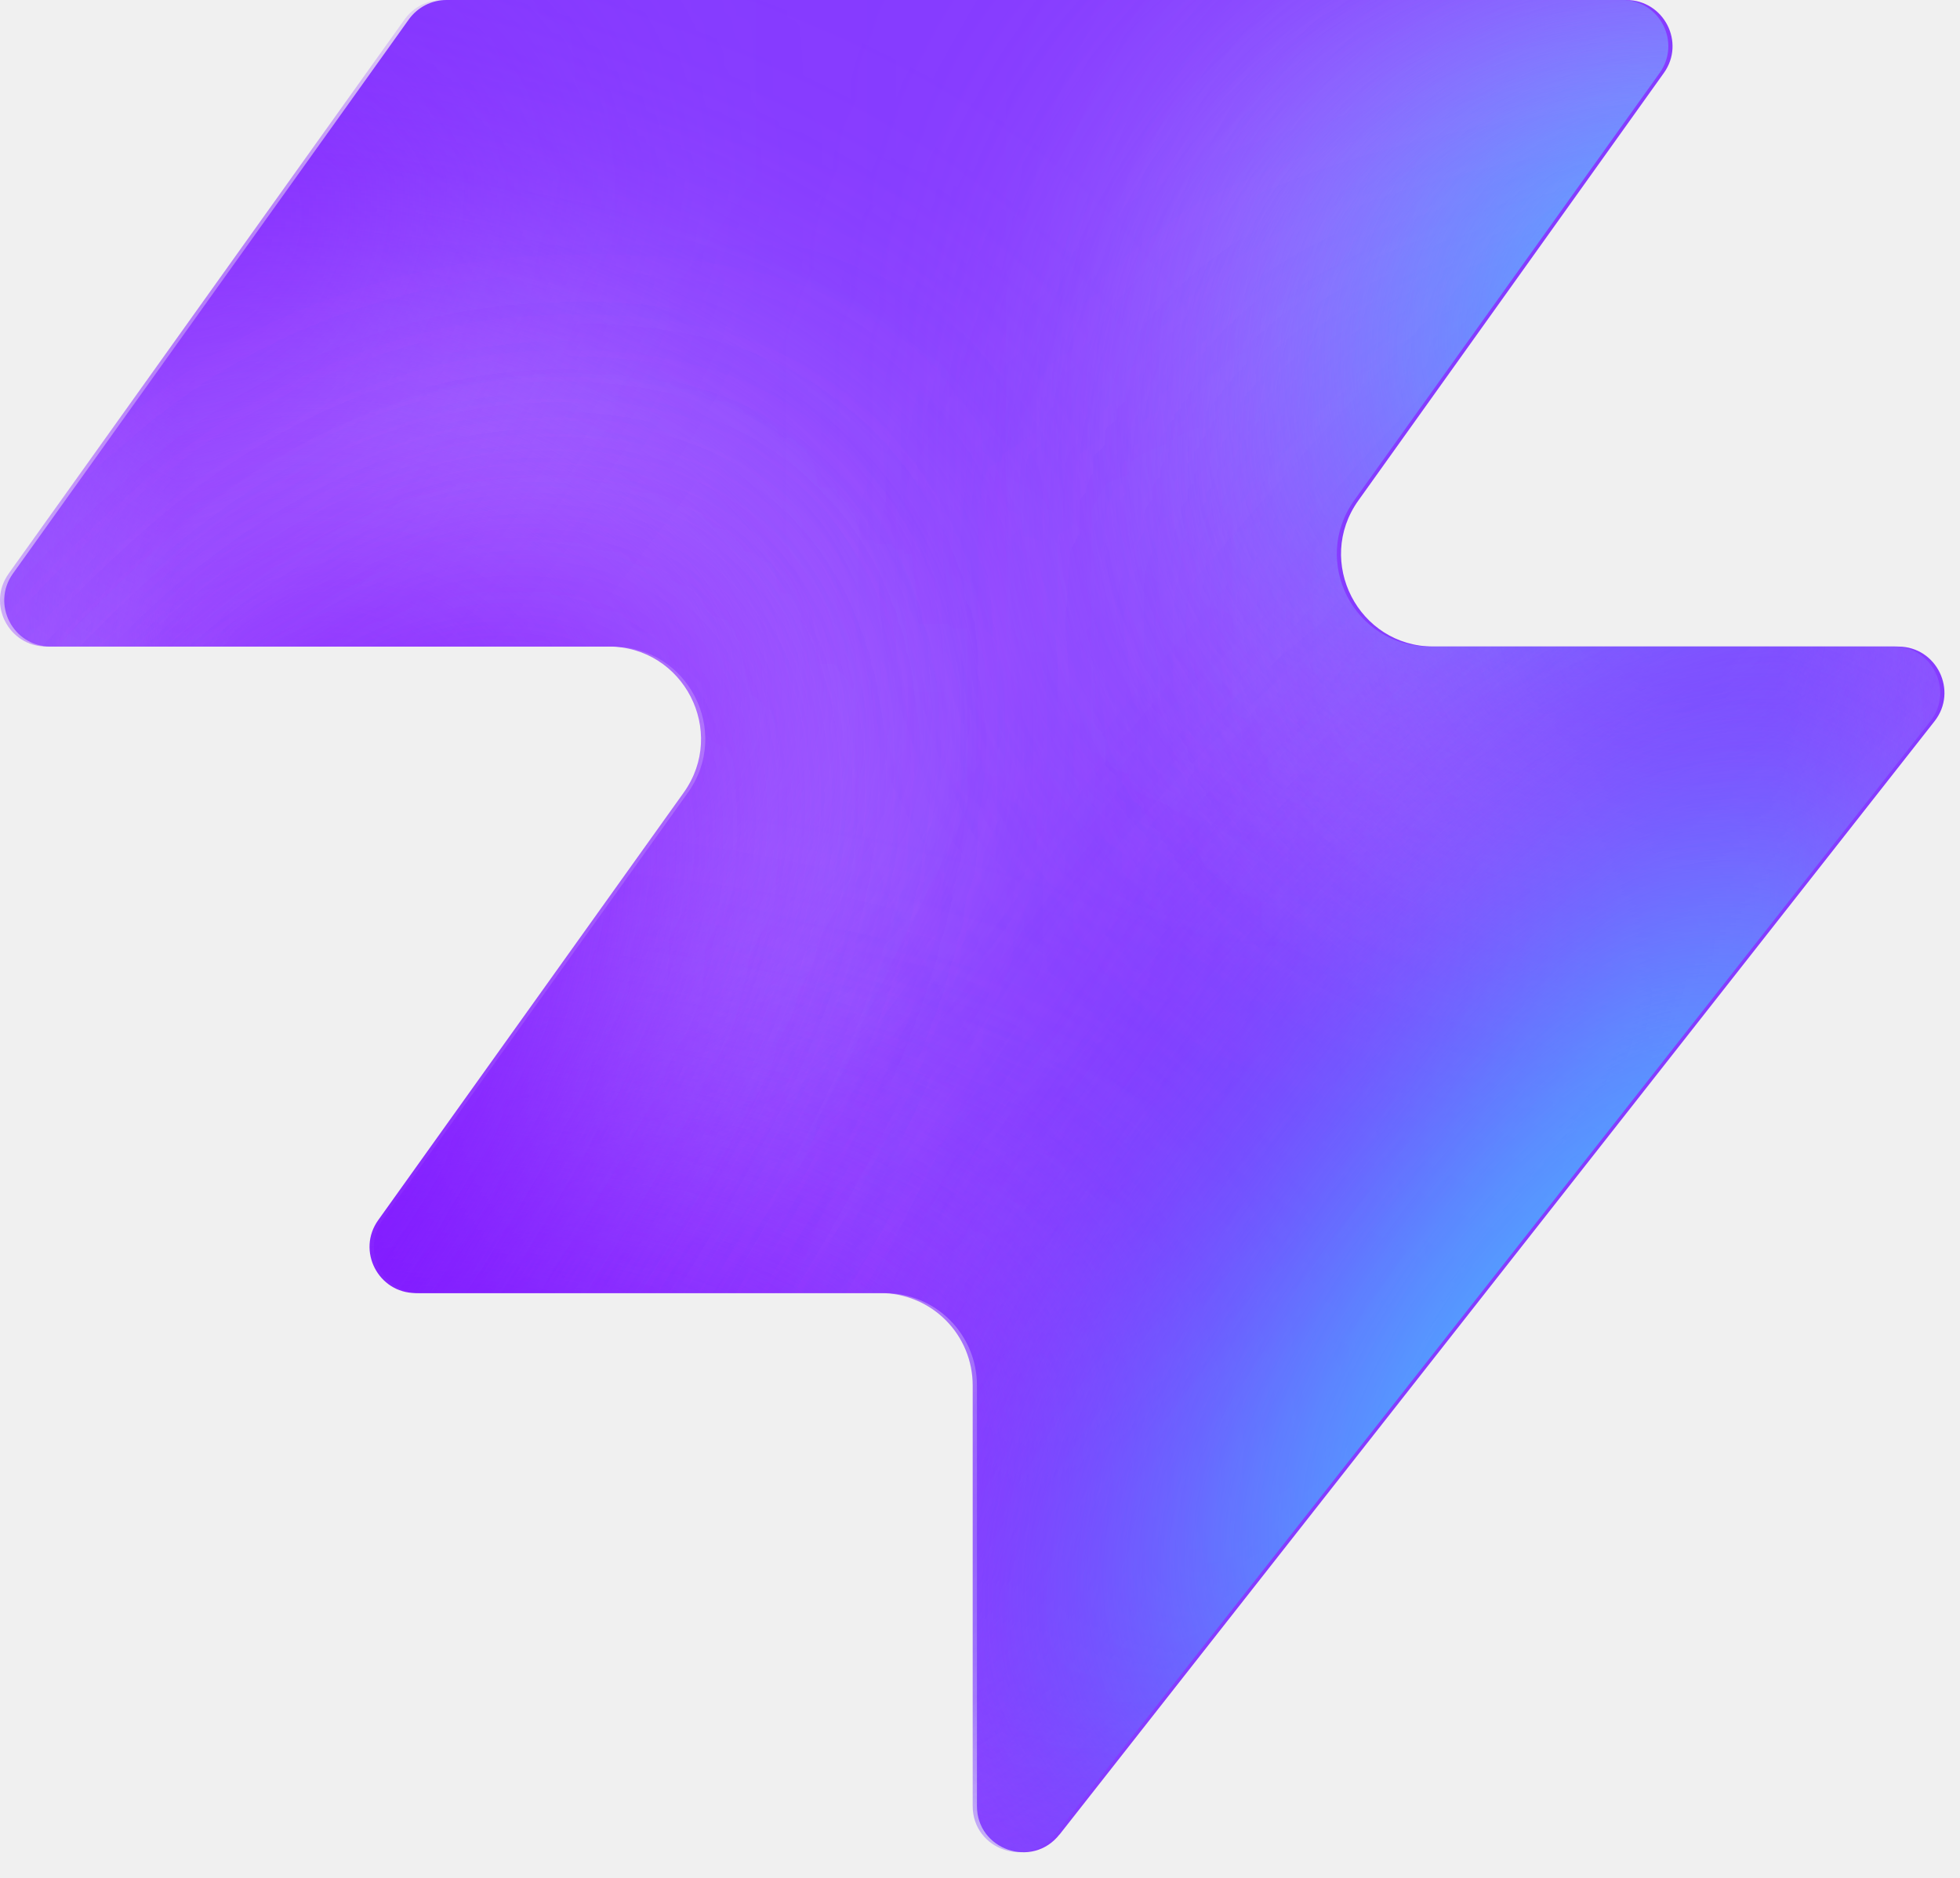
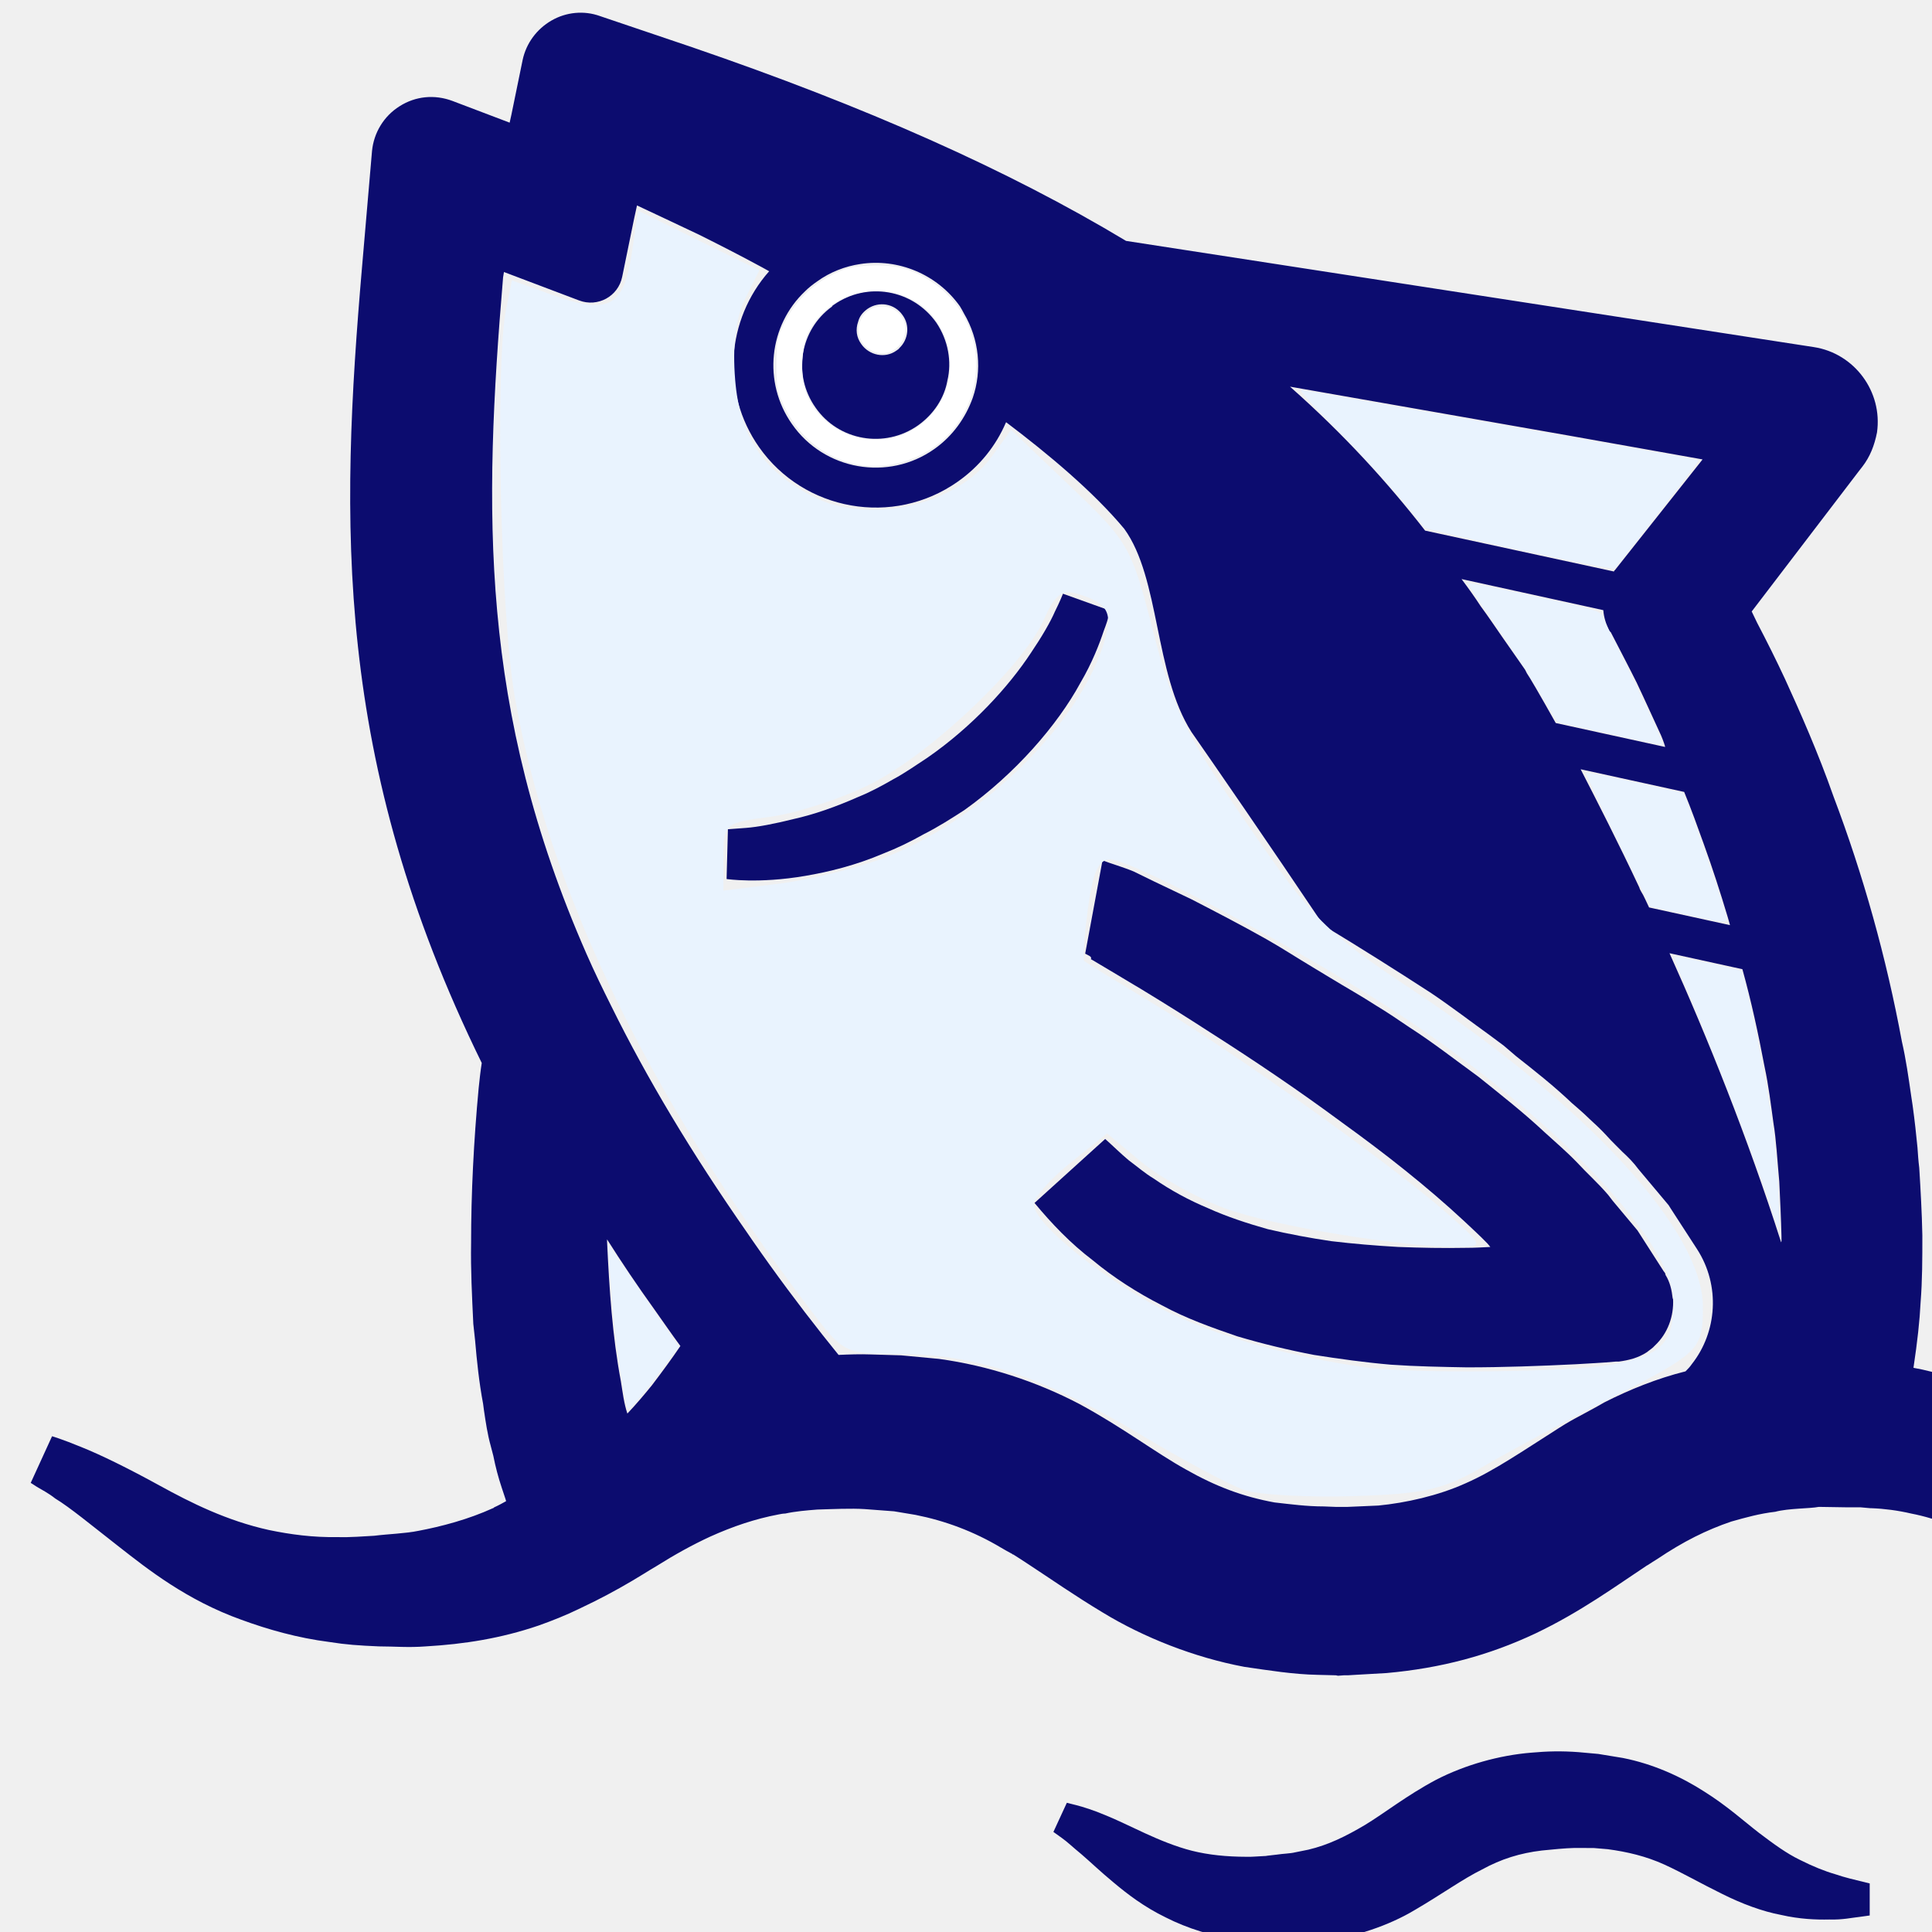
- <svg xmlns="http://www.w3.org/2000/svg" width="48" height="46" fill="none" viewBox="0 0 48 46">
-   <path fill="#863bff" d="M25.946 44.938c-.664.845-2.021.375-2.021-.698V33.937a2.26 2.26 0 0 0-2.262-2.262H10.287c-.92 0-1.456-1.04-.92-1.788l7.48-10.471c1.07-1.497 0-3.578-1.842-3.578H1.237c-.92 0-1.456-1.04-.92-1.788L10.013.474c.214-.297.556-.474.92-.474h28.894c.92 0 1.456 1.04.92 1.788l-7.48 10.471c-1.07 1.498 0 3.579 1.842 3.579h11.377c.943 0 1.473 1.088.89 1.83L25.947 44.94z" style="fill:#863bff;fill:color(display-p3 .525 .23 1);fill-opacity:1" />
-   <mask id="a" width="48" height="46" x="0" y="0" maskUnits="userSpaceOnUse" style="mask-type:alpha">
-     <path fill="#000" d="M25.842 44.938c-.664.844-2.021.375-2.021-.698V33.937a2.26 2.26 0 0 0-2.262-2.262H10.183c-.92 0-1.456-1.04-.92-1.788l7.48-10.471c1.07-1.498 0-3.579-1.842-3.579H1.133c-.92 0-1.456-1.04-.92-1.787L9.91.473c.214-.297.556-.474.92-.474h28.894c.92 0 1.456 1.04.92 1.788l-7.48 10.471c-1.07 1.498 0 3.578 1.842 3.578h11.377c.943 0 1.473 1.088.89 1.832L25.843 44.94z" style="fill:#000;fill-opacity:1" />
-   </mask>
-   <g mask="url(#a)">
-     <g filter="url(#b)">
-       <ellipse cx="5.508" cy="14.704" fill="#ede6ff" rx="5.508" ry="14.704" style="fill:#ede6ff;fill:color(display-p3 .927 .903 1);fill-opacity:1" transform="matrix(.00324 1 1 -.00324 -4.47 31.516)" />
+ <svg xmlns="http://www.w3.org/2000/svg" xmlns:xlink="http://www.w3.org/1999/xlink" width="100mm" height="100mm" viewBox="0 0 100 100" version="1.1" id="svg8">
+   <defs id="defs2">
+     <linearGradient id="linearGradient974">
+       <stop style="stop-color:#4b4b4b;stop-opacity:1;" offset="0" id="stop970" />
+       <stop style="stop-color:#4b4b4b;stop-opacity:0;" offset="1" id="stop972" />
+     </linearGradient>
+     <rect x="23.624" y="86.179" width="23.035" height="17.804" id="rect904" />
+     <rect x="23.624" y="86.179" width="15.686" height="13.229" id="rect904-4" />
+     <rect x="23.624" y="86.179" width="15.686" height="13.229" id="rect917" />
+     <rect x="23.624" y="86.179" width="15.686" height="13.229" id="rect904-4-7" />
+     <rect x="23.624" y="86.179" width="15.686" height="13.229" id="rect946" />
+     <rect x="23.624" y="86.179" width="15.686" height="13.229" id="rect904-8" />
+     <rect x="23.624" y="86.179" width="15.686" height="13.229" id="rect976" />
+     <rect x="23.624" y="86.179" width="24.207" height="17.042" id="rect904-9" />
+     <rect x="23.624" y="86.179" width="15.686" height="13.229" id="rect1005" />
+     <rect x="23.624" y="86.179" width="15.686" height="13.229" id="rect904-9-7" />
+     <rect x="23.624" y="86.179" width="15.686" height="13.229" id="rect1034" />
+     <rect x="23.624" y="86.179" width="17.497" height="14.21" id="rect904-94" />
+     <rect x="23.624" y="86.179" width="15.686" height="13.229" id="rect1064" />
+     <rect x="23.624" y="86.179" width="15.686" height="13.229" id="rect904-94-2" />
+     <rect x="23.624" y="86.179" width="15.686" height="13.229" id="rect1093" />
+     <rect x="23.624" y="86.179" width="15.686" height="13.229" id="rect904-94-2-3" />
+     <rect x="23.624" y="86.179" width="15.686" height="13.229" id="rect1122" />
+     <rect x="23.624" y="86.179" width="15.686" height="13.229" id="rect904-94-2-6" />
+     <rect x="23.624" y="86.179" width="15.686" height="13.229" id="rect1102" />
+     <radialGradient xlink:href="#linearGradient974" id="radialGradient978" cx="256" cy="256.001" fx="256" fy="256.001" r="256" gradientTransform="matrix(1,0,0,0.8194011,0,46.23348)" gradientUnits="userSpaceOnUse" />
+   </defs>
+   <g id="layer1" style="display:inline">
+     <text xml:space="preserve" id="text902-5" style="font-style:normal;font-variant:normal;font-weight:normal;font-stretch:normal;font-size:12.869px;line-height:1.25;font-family:sans-serif;-inkscape-font-specification:'sans-serif, Normal';font-variant-ligatures:normal;font-variant-caps:normal;font-variant-numeric:normal;font-variant-east-asian:normal;white-space:pre;shape-inside:url(#rect904-9);fill:#000000;fill-opacity:1;stroke:none;" transform="matrix(1.774316,0,0,1.73486,-42.57274,-91.77888)" />
+     <g style="opacity:1;fill:#0c0c6f;fill-opacity:1" id="g899" transform="matrix(0.2508419,0,0,0.2508419,1.590134,-10.94034)">
+       <g id="g883" style="fill:#0c0c6f;fill-opacity:1">
+         <path class="st0" d="m 165.683,106.525 c -0.183,0.094 -0.273,0.184 -0.363,0.367 -6.602,4.77 -8.16,14.031 -3.39,20.813 4.766,6.878 14.301,8.531 21.18,3.672 3.203,-2.29 5.406,-5.594 6.046,-9.262 0.918,-3.851 0.184,-8.25 -2.289,-11.922 -4.859,-6.879 -14.305,-8.523 -21.184,-3.668 z m 13.571,8.899 c -0.09,0.18 -0.367,0.367 -0.64,0.547 -2.294,1.652 -5.59,1.008 -7.242,-1.371 -1.008,-1.379 -1.191,-3.027 -0.641,-4.586 0.274,-1.101 0.918,-1.926 1.926,-2.66 2.379,-1.652 5.59,-1.102 7.242,1.282 1.558,2.112 1.191,5.045 -0.645,6.788 z" style="fill:#0c0c6f;fill-opacity:1" id="path873" />
+         <path class="st0" d="m 221.434,173.737 c 1.102,-2.844 1.195,-4.035 1.285,-4.125 L 213,166.127 c 0,0 -0.641,1.649 -1.656,3.664 -0.91,2.114 -2.657,5.141 -4.95,8.531 -4.586,6.969 -12.102,15.219 -21.359,21.637 -2.386,1.562 -4.586,3.121 -6.973,4.406 -2.382,1.371 -4.766,2.66 -7.242,3.664 -4.77,2.11 -9.258,3.668 -13.386,4.586 -4.035,1.008 -7.43,1.649 -9.809,1.832 -2.386,0.184 -3.762,0.278 -3.762,0.278 l -0.274,10.27 c 0,0 6.598,1.008 16.23,-0.645 4.856,-0.824 10.45,-2.199 16.047,-4.586 2.84,-1.102 5.68,-2.473 8.434,-4.031 2.934,-1.469 5.774,-3.301 8.34,-4.953 10.546,-7.516 19.258,-17.606 23.934,-26.223 2.476,-4.219 3.942,-8.067 4.86,-10.82 z" style="fill:#0c0c6f;fill-opacity:1" id="path875" />
+         <path class="st0" d="m 337.332,306.689 c 0,-0.274 -0.183,-0.55 -0.367,-0.734 l -5.41,-8.438 -5.133,-6.14 -0.918,-1.192 c -2.11,-2.476 -4.309,-4.402 -6.422,-6.695 -2.11,-2.199 -4.489,-4.214 -6.692,-6.234 -4.402,-4.125 -8.988,-7.699 -13.66,-11.461 -4.68,-3.394 -9.355,-7.062 -14.211,-10.176 -2.293,-1.558 -4.586,-3.117 -6.878,-4.496 -3.102,-2.008 -6.258,-3.766 -9.39,-5.679 -1.254,-0.766 -2.508,-1.528 -3.782,-2.286 -3.195,-1.914 -6.367,-3.977 -9.57,-5.789 -5.039,-2.84 -10.176,-5.5 -15.313,-8.156 l -7.882,-3.762 -4.129,-2.019 c -2.051,-0.855 -5.129,-1.77 -6.145,-2.187 -0.019,-0.024 -0.106,-0.051 -0.113,-0.074 l -0.004,0.027 c -0.035,-0.016 -0.126,-0.043 -0.153,-0.058 l -3.578,19.258 c 0.706,0.351 1.058,0.535 1.164,0.711 0.007,0.015 0.019,0.027 0.027,0.042 0.07,0.176 0,0.352 0,0.438 h 0.094 l 3.394,2.016 7.055,4.218 c 4.679,2.844 9.359,5.778 14.031,8.805 9.351,5.957 18.43,12.102 27.23,18.61 8.894,6.422 17.426,13.113 25.214,20.355 1.59,1.508 3.278,3.027 4.782,4.598 0.199,0.242 0.418,0.465 0.602,0.726 -1.614,0.09 -3.309,0.18 -4.922,0.18 -4.77,0.09 -9.441,0 -14.121,-0.183 -4.68,-0.274 -9.168,-0.641 -13.754,-1.192 -4.402,-0.644 -8.801,-1.469 -13.114,-2.476 -4.218,-1.188 -8.434,-2.57 -12.285,-4.309 -3.946,-1.653 -7.699,-3.668 -11.278,-6.145 -1.836,-1.102 -3.394,-2.477 -5.137,-3.762 -1.645,-1.371 -3.207,-2.93 -4.855,-4.398 l -14.582,13.207 c 3.578,4.305 7.426,8.34 12.012,11.824 4.312,3.574 9.168,6.691 14.214,9.262 5.043,2.75 10.266,4.586 15.586,6.422 5.226,1.554 10.542,2.835 15.859,3.847 5.23,0.824 10.55,1.558 15.863,2.016 5.23,0.367 10.453,0.457 15.68,0.55 7.523,0 15.039,-0.274 22.465,-0.641 2.75,-0.183 5.504,-0.277 8.254,-0.55 h 0.645 c 2.011,-0.278 3.938,-0.734 5.774,-1.926 0.55,-0.462 1.191,-0.829 1.648,-1.375 2.66,-2.477 3.946,-6.051 3.762,-9.629 -0.09,0 -0.09,-0.184 -0.09,-0.184 -0.182,-1.648 -0.549,-3.297 -1.467,-4.766 z" style="fill:#0c0c6f;fill-opacity:1" id="path877" />
+         <path class="st0" d="m 379.875,354.826 c 2.566,0.094 5.41,0.461 8.16,1.102 11.278,2.199 20.906,8.985 33.742,15.863 12.652,6.875 26.957,10.086 38.328,9.992 11.461,0.094 21.183,-1.465 29.156,-3.941 7.977,-2.294 13.664,-5.598 17.332,-7.887 3.664,-2.293 5.406,-3.668 5.406,-3.668 l -5.32,-9.168 c 0,0 -1.829,0.828 -5.313,2.11 -3.578,1.187 -8.711,2.566 -15.317,3.301 -6.598,0.73 -15.034,0.367 -24.202,-1.012 -9.352,-1.558 -18.066,-4.949 -27.325,-11.277 -4.679,-3.114 -9.718,-7.426 -16.14,-11.645 -6.325,-4.218 -14.118,-8.344 -22.645,-10.91 -2.293,-0.734 -4.676,-1.374 -7.242,-1.832 0.824,-5.5 1.282,-9.718 1.469,-13.48 0.363,-4.582 0.363,-9.074 0.363,-13.848 -0.09,-4.586 -0.363,-9.442 -0.641,-13.934 -0.183,-1.465 -0.273,-2.84 -0.367,-4.214 -0.273,-2.754 -0.55,-5.414 -1.007,-8.715 l -0.278,-1.836 c -0.551,-3.847 -1.098,-7.699 -1.926,-11.278 -3.211,-17.328 -7.973,-34.382 -14.122,-50.613 -3.117,-8.89 -6.965,-17.602 -9.992,-24.203 -1.832,-3.942 -3.762,-7.793 -5.778,-11.649 l -1.102,-2.293 22.192,-29.062 0.644,-0.824 c 1.555,-2.016 2.477,-4.309 3.02,-7.062 1.195,-8.434 -4.672,-16.317 -13.02,-17.606 L 226.016,93.322 C 201.633,78.658 172.289,65.631 136.434,53.346 l -18.977,-6.418 c -3.301,-1.191 -6.973,-0.824 -9.992,0.918 -3.027,1.742 -5.23,4.679 -5.965,8.16 L 99.183,67.295 98.824,68.924 87.016,64.44 c -3.672,-1.371 -7.61,-1.004 -10.914,1.102 -3.203,2.015 -5.313,5.41 -5.68,9.262 l -2.019,23.473 c -4.586,53.09 -5.961,102.234 24.664,164.675 -0.274,1.742 -0.457,3.485 -0.641,5.23 -1.008,10.817 -1.558,21.543 -1.558,31.997 -0.094,5.414 0.183,10.82 0.457,16.598 l 0.367,3.39 c 0.367,4.309 0.825,8.711 1.653,13.11 l 0.183,1.382 c 0.367,2.469 0.734,4.95 1.375,7.242 l 0.55,2.106 c 0.458,2.289 1.008,4.402 1.742,6.602 l 0.793,2.386 0.102,0.379 c -0.82,0.453 -1.637,0.906 -2.453,1.27 -0.094,0.094 -0.184,0.183 -0.278,0.183 -5.042,2.293 -10.546,3.762 -15.402,4.676 -2.66,0.546 -6.148,0.641 -9.078,1.008 -1.832,0.094 -5.137,0.367 -7.52,0.273 -5.133,0.094 -9.812,-0.546 -14.214,-1.461 -8.707,-1.926 -16.043,-5.594 -22.555,-9.172 -6.511,-3.578 -12.102,-6.324 -16.23,-7.976 -4.031,-1.653 -5.957,-2.199 -5.957,-2.199 L 0,349.6 c 0,0 0.457,0.274 1.285,0.824 0.918,0.551 2.383,1.286 3.758,2.387 3.027,1.832 7.336,5.41 13.207,9.992 5.863,4.586 13.93,11 25.214,15.039 5.496,2.015 11.641,3.758 18.152,4.586 3.391,0.543 6.051,0.734 10.266,0.91 3.21,0 5.965,0.281 9.633,0 7.882,-0.454 15.496,-1.645 23.289,-4.305 2.844,-1.008 5.594,-2.11 8.25,-3.394 1.102,-0.551 2.294,-1.102 3.395,-1.649 3.484,-1.746 6.878,-3.668 9.992,-5.594 0.918,-0.55 1.742,-1.102 2.566,-1.558 3.945,-2.477 7.609,-4.496 11.187,-6.145 4.676,-2.106 9.258,-3.664 14.122,-4.582 0.457,-0.09 0.918,-0.184 1.374,-0.184 2.11,-0.461 4.313,-0.641 6.606,-0.824 3.114,-0.094 7.058,-0.278 9.809,-0.094 l 6.05,0.457 4.402,0.734 c 6.047,1.195 12.012,3.39 17.692,6.785 0.734,0.458 1.468,0.825 2.293,1.286 0,0.09 0.094,0.09 0.183,0.09 1.012,0.641 2.02,1.286 3.122,2.019 4.492,2.934 9.441,6.414 15.402,9.993 8.433,5.137 18.886,9.258 29.16,11.183 5.039,0.734 10.175,1.562 15.125,1.653 l 3.762,0.094 0.457,0.09 1.192,-0.09 h 0.828 l 1.558,-0.094 6.414,-0.367 c 11.285,-1.008 21.183,-3.668 30.718,-8.161 9.262,-4.398 16.778,-9.898 23.016,-14.027 0.09,0 0.09,-0.09 0.183,-0.09 0.734,-0.461 1.375,-0.918 2.016,-1.285 5.32,-3.578 10.086,-5.958 15.222,-7.7 2.934,-0.828 5.867,-1.652 9.074,-2.019 2.754,-0.734 7.156,-0.641 8.988,-1.008 l 5.778,0.09 h 2.843 l 2.016,0.183 h 0.276 z m -18.688,-54.863 c -6.949,-21.742 -15.171,-42.203 -23.031,-59.656 l 15.039,3.297 c 1.836,6.606 3.297,13.39 4.582,20.172 0.824,3.855 1.285,7.703 1.836,11.648 0.55,3.207 0.824,8.066 1.191,12.008 0.183,3.946 0.367,7.523 0.457,11.371 0,0.309 0,0.617 0,0.926 -0.019,0.078 -0.039,0.156 -0.074,0.234 z m -18.449,25.156 c -0.367,0.547 -0.824,1.008 -1.278,1.465 -5.871,1.469 -11.558,3.762 -16.781,6.418 -0.734,0.457 -1.469,0.824 -2.11,1.191 -0.734,0.367 -1.469,0.832 -2.203,1.195 -1.742,0.914 -3.394,1.832 -4.953,2.84 -7.516,4.77 -13.473,8.898 -19.344,11.461 -5.687,2.57 -12.379,4.039 -17.973,4.586 l -6.324,0.277 h -2.57 l -2.383,-0.094 c -3.578,0 -6.874,-0.457 -10.175,-0.824 -6.508,-1.191 -12.106,-3.301 -18.246,-6.782 -6.145,-3.394 -13.117,-8.714 -21.918,-13.484 -8.891,-4.676 -18.977,-7.977 -29.066,-9.352 l -7.794,-0.734 -6.144,-0.183 c -2.379,-0.09 -4.672,0 -6.782,0.094 l -3.305,-4.125 c -4.855,-6.145 -9.718,-12.653 -14.484,-19.531 l -1.008,-1.469 c -11.648,-16.684 -20.816,-32.09 -28.058,-46.762 -1.832,-3.668 -3.574,-7.246 -5.137,-10.817 C 92.515,189.966 93.432,148.887 97.468,100.845 l 0.172,-1.055 0.015,-0.046 15.489,5.863 c 3.851,1.469 8.074,-0.825 8.898,-4.856 l 2.473,-12.062 0.586,-2.683 c 3.114,1.465 7.41,3.473 12.801,6.035 3.789,1.89 8.222,4.137 12.926,6.687 0.527,0.305 1.008,0.543 1.543,0.859 -8.782,9.902 -10.058,24.922 -2.09,36.282 9.262,13.203 27.691,16.504 40.984,7.148 4.543,-3.175 7.906,-7.441 9.934,-12.156 0.019,-0.043 0.054,-0.078 0.074,-0.121 8.617,6.507 17.965,14.301 24.375,21.996 7.43,10.274 6.148,29.801 13.851,41.906 4.855,6.969 15.492,22.374 27.32,39.976 7.43,4.496 14.856,9.172 22.192,13.938 4.214,2.844 8.16,5.871 12.102,8.707 l 2.839,2.114 2.57,2.199 c 3.852,3.027 7.797,6.144 11.461,9.629 l 1.375,1.191 c 0.824,0.734 1.558,1.375 2.293,2.11 1.102,1.007 2.294,2.109 3.395,3.301 0.64,0.734 1.281,1.374 2.015,2.109 0.461,0.462 0.914,0.918 1.371,1.375 1.199,1.102 2.293,2.199 3.305,3.574 l 6.234,7.43 0.461,0.734 5.406,8.34 c 4.865,7.524 4.131,17.148 -1.1,23.75 z M 194.386,125.693 c -1.469,4.121 -4.129,7.883 -7.886,10.543 -9.539,6.781 -22.832,4.398 -29.434,-5.137 -6.05,-8.618 -4.77,-20.352 2.754,-27.418 0.727,-0.726 1.555,-1.374 2.477,-2.011 2.656,-1.926 5.774,-3.118 8.89,-3.578 7.699,-1.191 15.774,2.02 20.539,8.711 0.274,0.457 0.551,0.918 0.824,1.465 3.212,5.413 3.763,11.828 1.836,17.425 z m 142.649,71.297 c 0.058,0.25 0.18,0.465 0.211,0.754 l -22.566,-4.938 c -3.387,-6.051 -5.497,-9.626 -5.958,-10.27 l -0.367,-0.73 -4.675,-6.695 c -1.469,-2.11 -2.934,-4.309 -4.493,-6.418 -1.191,-1.832 -2.566,-3.758 -3.941,-5.59 l 29.25,6.414 c 0.09,1.375 0.551,2.934 1.286,4.313 l 0.273,0.274 c 1.653,3.21 3.578,6.875 5.317,10.359 1.742,3.668 3.39,7.34 5.043,10.91 0.249,0.563 0.429,1.086 0.62,1.617 z m 13.598,37.523 -16.695,-3.652 c -0.551,-1.102 -1.008,-2.293 -1.649,-3.301 -0.094,-0.183 -0.277,-0.461 -0.367,-0.824 -4.398,-9.352 -8.621,-17.61 -12.105,-24.39 l 21.363,4.679 c 1.469,3.57 2.75,7.149 4.035,10.726 1.808,5.004 3.414,9.962 4.926,15.016 0.152,0.579 0.351,1.169 0.492,1.746 z m -5.656,-96.1 -18.098,22.855 c -0.09,0 -0.184,0.183 -0.184,0.274 l -38.969,-8.438 c -7.703,-9.902 -16.687,-19.801 -27.875,-29.703 l 57.555,10.098 z m -221.86,196.882 c -0.71,-2.094 -0.992,-4.519 -1.347,-6.691 -1.746,-9.258 -2.386,-18.985 -2.844,-28.793 v -0.458 c 3.02,4.77 6.23,9.539 9.719,14.394 1.832,2.57 3.574,5.137 5.41,7.61 -1.836,2.703 -3.824,5.398 -5.863,8.082 -1.559,1.922 -3.184,3.852 -5.075,5.856 z" style="fill:#0c0c6f;fill-opacity:1" id="path879" />
+         <path class="st0" d="m 254.016,426.629 c -1.063,0.035 -2.157,0.168 -3.165,0.122 -4.129,-0.008 -7.843,-0.391 -11.258,-1.246 -6.722,-1.722 -12.938,-5.378 -17.875,-7.351 -2.359,-1.008 -4.683,-1.727 -5.926,-2.043 -1.305,-0.324 -1.996,-0.5 -1.996,-0.5 l -2.77,6.012 c 0,0 0.582,0.418 1.68,1.203 1.141,0.793 2.246,1.882 4.11,3.41 1.793,1.535 3.882,3.555 6.664,5.852 2.746,2.305 6.246,5.007 10.726,7.179 4.434,2.25 9.73,3.934 15.254,4.657 1.39,0.262 2.762,0.32 4.176,0.476 l 1.058,0.098 c 0.352,0.012 -0.039,0.043 0.926,0.039 l 0.473,0.016 1.898,0.062 c 1.363,0.015 2.359,0.148 4.051,-0.02 1.64,-0.16 3.297,-0.316 4.965,-0.476 6.277,-0.922 13.074,-3.074 18.594,-6.391 5.535,-3.226 9.898,-6.398 13.898,-8.367 3.906,-2.144 7.82,-3.374 12.344,-3.906 2.14,-0.219 4.766,-0.477 6.672,-0.524 l 4,0.012 2.878,0.242 c 4.07,0.542 7.926,1.461 11.672,3.16 3.734,1.699 7.68,3.977 11.832,6.008 4.114,2.07 8.41,3.672 12.285,4.398 3.84,0.878 7.246,1.004 9.946,0.942 2.722,0.094 4.789,-0.395 6.195,-0.532 1.394,-0.191 2.141,-0.297 2.141,-0.297 v -6.617 c 0,0 -0.66,-0.16 -1.902,-0.465 -1.226,-0.309 -3.046,-0.695 -5.195,-1.43 -2.184,-0.629 -4.691,-1.641 -7.34,-2.981 -2.687,-1.297 -5.34,-3.23 -8.422,-5.566 -3.062,-2.359 -6.512,-5.515 -11.25,-8.492 -4.691,-3.027 -10.511,-5.715 -16.855,-6.957 -1.668,-0.27 -3.344,-0.547 -5.031,-0.825 l -4.082,-0.371 c -3.515,-0.258 -6.406,-0.195 -9.77,0.11 -6.507,0.527 -13.613,2.481 -19.656,5.61 -6.023,3.203 -10.656,6.898 -14.66,9.316 -4.004,2.367 -7.558,4.114 -11.676,5.09 l -2.808,0.566 c -0.879,0.222 -2.458,0.262 -3.63,0.445 l -1.886,0.219 -0.469,0.058 c 0.649,-0.012 -0.05,0.008 -0.012,0.012 z" style="fill:#0c0c6f;fill-opacity:1" id="path881" />
+       </g>
    </g>
-     <g filter="url(#c)">
-       <ellipse cx="10.399" cy="29.851" fill="#ede6ff" rx="10.399" ry="29.851" style="fill:#ede6ff;fill:color(display-p3 .927 .903 1);fill-opacity:1" transform="matrix(.00324 1 1 -.00324 -39.328 7.883)" />
+     <g style="opacity:1" id="g953" transform="matrix(0.2645833,0,0,0.2645833,69.20254,112.9374)">
+       <g id="g937">
+ 	
+ 	
+ 	
+ 	
+ 	
+ </g>
    </g>
-     <g filter="url(#d)">
-       <ellipse cx="5.508" cy="30.487" fill="#7e14ff" rx="5.508" ry="30.487" style="fill:#7e14ff;fill:color(display-p3 .492 .077 1);fill-opacity:1" transform="rotate(89.814 -25.913 -14.639)scale(1 -1)" />
-     </g>
-     <g filter="url(#e)">
-       <ellipse cx="5.508" cy="30.599" fill="#7e14ff" rx="5.508" ry="30.599" style="fill:#7e14ff;fill:color(display-p3 .492 .077 1);fill-opacity:1" transform="rotate(89.814 -32.644 -3.334)scale(1 -1)" />
-     </g>
-     <g filter="url(#f)">
-       <ellipse cx="5.508" cy="30.599" fill="#7e14ff" rx="5.508" ry="30.599" style="fill:#7e14ff;fill:color(display-p3 .492 .077 1);fill-opacity:1" transform="matrix(.00324 1 1 -.00324 -34.34 30.47)" />
-     </g>
-     <g filter="url(#g)">
-       <ellipse cx="14.072" cy="22.078" fill="#ede6ff" rx="14.072" ry="22.078" style="fill:#ede6ff;fill:color(display-p3 .927 .903 1);fill-opacity:1" transform="rotate(93.35 24.506 48.493)scale(-1 1)" />
-     </g>
-     <g filter="url(#h)">
-       <ellipse cx="3.47" cy="21.501" fill="#7e14ff" rx="3.47" ry="21.501" style="fill:#7e14ff;fill:color(display-p3 .492 .077 1);fill-opacity:1" transform="rotate(89.009 28.708 47.59)scale(-1 1)" />
-     </g>
-     <g filter="url(#i)">
-       <ellipse cx="3.47" cy="21.501" fill="#7e14ff" rx="3.47" ry="21.501" style="fill:#7e14ff;fill:color(display-p3 .492 .077 1);fill-opacity:1" transform="rotate(89.009 28.708 47.59)scale(-1 1)" />
-     </g>
-     <g filter="url(#j)">
-       <ellipse cx=".387" cy="8.972" fill="#7e14ff" rx="4.407" ry="29.108" style="fill:#7e14ff;fill:color(display-p3 .492 .077 1);fill-opacity:1" transform="rotate(39.51 .387 8.972)" />
-     </g>
-     <g filter="url(#k)">
-       <ellipse cx="47.523" cy="-6.092" fill="#7e14ff" rx="4.407" ry="29.108" style="fill:#7e14ff;fill:color(display-p3 .492 .077 1);fill-opacity:1" transform="rotate(37.892 47.523 -6.092)" />
-     </g>
-     <g filter="url(#l)">
-       <ellipse cx="41.412" cy="6.333" fill="#47bfff" rx="5.971" ry="9.665" style="fill:#47bfff;fill:color(display-p3 .28 .748 1);fill-opacity:1" transform="rotate(37.892 41.412 6.333)" />
-     </g>
-     <g filter="url(#m)">
-       <ellipse cx="-1.879" cy="38.332" fill="#7e14ff" rx="4.407" ry="29.108" style="fill:#7e14ff;fill:color(display-p3 .492 .077 1);fill-opacity:1" transform="rotate(37.892 -1.88 38.332)" />
-     </g>
-     <g filter="url(#n)">
-       <ellipse cx="-1.879" cy="38.332" fill="#7e14ff" rx="4.407" ry="29.108" style="fill:#7e14ff;fill:color(display-p3 .492 .077 1);fill-opacity:1" transform="rotate(37.892 -1.88 38.332)" />
-     </g>
-     <g filter="url(#o)">
-       <ellipse cx="35.651" cy="29.907" fill="#7e14ff" rx="4.407" ry="29.108" style="fill:#7e14ff;fill:color(display-p3 .492 .077 1);fill-opacity:1" transform="rotate(37.892 35.651 29.907)" />
-     </g>
-     <g filter="url(#p)">
-       <ellipse cx="38.418" cy="32.4" fill="#47bfff" rx="5.971" ry="15.297" style="fill:#47bfff;fill:color(display-p3 .28 .748 1);fill-opacity:1" transform="rotate(37.892 38.418 32.4)" />
-     </g>
+     <path style="fill:#e9f3fe;fill-opacity:1;stroke:none;stroke-width:9.648;stroke-linecap:round;stroke-linejoin:round;stroke-miterlimit:4;stroke-dasharray:none;stroke-opacity:0.327" d="m 64.455,77.14 c -0.743,-0.24 -3.228,-1.566 -5.522,-2.947 -4.835,-2.911 -8.479,-4.117 -12.441,-4.117 -2.773,0 -2.846,-0.038 -4.625,-2.384 C 33.503,56.659 28.377,46.009 26.643,36.061 25.902,31.816 25.615,18.909 26.196,16.003 l 0.298,-1.49 2.121,0.763 c 2.863,1.03 3.668,0.612 4.077,-2.116 l 0.339,-2.258 3.136,1.547 3.136,1.547 -0.738,1.478 c -0.487,0.975 -0.661,2.404 -0.512,4.199 0.242,2.916 1.41,4.672 4.008,6.024 2.871,1.494 7.413,0.484 9.267,-2.06 l 1.007,-1.383 3.099,2.952 c 2.989,2.848 3.14,3.113 4.261,7.508 1.005,3.94 1.659,5.28 4.842,9.913 3.437,5.003 4.011,5.577 8.689,8.692 9.065,6.035 14.917,12.439 14.917,16.323 0,2.236 -0.15,2.381 -5.02,4.85 -2.071,1.05 -4.885,2.562 -6.254,3.36 -2.135,1.245 -3.098,1.471 -6.777,1.586 -2.358,0.074 -4.896,-0.061 -5.639,-0.301 z m 19.108,-6.528 c 2.439,-0.471 3.057,-1.117 3.069,-3.207 0.016,-3.03 -5.947,-9.356 -13.791,-14.63 -4.805,-3.23 -14.16,-8.274 -15.377,-8.29 -0.602,-0.008 -0.902,0.657 -1.155,2.558 -0.187,1.413 -0.273,2.628 -0.19,2.702 0.083,0.073 1.732,1.089 3.664,2.258 4.211,2.546 12.27,8.299 15.06,10.75 1.932,1.697 1.96,1.765 0.74,1.783 -2.866,0.043 -9.765,-1.089 -12.205,-2.002 -1.436,-0.537 -3.391,-1.628 -4.344,-2.424 l -1.733,-1.447 -1.896,1.524 c -1.043,0.838 -1.896,1.807 -1.896,2.153 0,1.051 4.081,4.266 7.279,5.734 2.675,1.228 5.938,2.124 9.789,2.686 2.483,0.362 10.838,0.267 12.987,-0.148 z M 45.718,44.417 c 4.926,-1.879 9.912,-6.671 11.346,-10.906 0.598,-1.765 0.356,-2.281 -1.302,-2.779 -0.791,-0.238 -1.163,0.048 -1.724,1.324 -1.06,2.41 -5.916,7.011 -9.025,8.55 -1.497,0.741 -3.813,1.493 -5.145,1.67 -2.371,0.315 -2.423,0.359 -2.423,2.072 v 1.75 l 2.878,-0.36 c 1.583,-0.198 4.011,-0.792 5.396,-1.32 z" id="path3004" />
+     <path style="fill:#ffffff;fill-opacity:1;stroke:none;stroke-width:2.412;stroke-linecap:round;stroke-linejoin:round;stroke-miterlimit:4;stroke-dasharray:none;stroke-opacity:0.327" d="m 44.005,23.961 c -1.489,-0.411 -2.724,-1.469 -3.414,-2.927 -0.37,-0.782 -0.4,-0.94 -0.4,-2.164 0,-1.242 0.025,-1.37 0.418,-2.169 0.529,-1.075 1.414,-1.962 2.481,-2.487 0.702,-0.345 1.009,-0.419 1.93,-0.463 1.374,-0.066 2.221,0.164 3.281,0.889 2.573,1.761 2.984,5.382 0.88,7.758 -1.239,1.399 -3.402,2.052 -5.175,1.563 z m 2.686,-1.451 c 2.432,-0.91 3.261,-3.96 1.651,-6.069 -0.647,-0.847 -1.823,-1.391 -2.995,-1.386 -1.461,0.006 -2.82,0.832 -3.492,2.123 -0.363,0.698 -0.447,2.203 -0.168,3.042 0.656,1.976 2.991,3.045 5.005,2.291 z" id="path3006" />
+     <path style="fill:#ffffff;fill-opacity:1;stroke:none;stroke-width:2.412;stroke-linecap:round;stroke-linejoin:round;stroke-miterlimit:4;stroke-dasharray:none;stroke-opacity:0.327" d="m 45.18,18.182 c -1.212,-0.524 -0.848,-2.322 0.47,-2.322 0.88,0 1.456,0.842 1.124,1.644 -0.275,0.663 -0.957,0.954 -1.594,0.679 z" id="path3008" />
+     <path style="fill:#e9f3fe;fill-opacity:1;stroke:none;stroke-width:2.412;stroke-linecap:round;stroke-linejoin:round;stroke-miterlimit:4;stroke-dasharray:none;stroke-opacity:0.327" d="M 78.664,28.46 C 76.011,27.883 73.802,27.367 73.754,27.314 c -0.048,-0.053 -0.673,-0.803 -1.389,-1.665 -0.716,-0.863 -2.196,-2.46 -3.29,-3.55 -1.309,-1.305 -1.888,-1.959 -1.695,-1.915 0.161,0.037 3.512,0.629 7.446,1.316 8.968,1.565 13.04,2.291 13.091,2.334 0.031,0.026 -4.059,5.282 -4.357,5.597 -0.041,0.044 -2.246,-0.393 -4.898,-0.97 z" id="path3010" />
+     <path style="fill:#e9f3fe;fill-opacity:1;stroke:none;stroke-width:2.412;stroke-linecap:round;stroke-linejoin:round;stroke-miterlimit:4;stroke-dasharray:none;stroke-opacity:0.327" d="m 83.245,37.965 -2.626,-0.587 -1.018,-1.692 c -0.56,-0.931 -1.615,-2.539 -2.346,-3.574 -0.731,-1.035 -1.308,-1.905 -1.283,-1.933 0.025,-0.028 1.578,0.282 3.451,0.688 3.209,0.696 3.413,0.757 3.533,1.055 0.07,0.174 0.509,1.078 0.975,2.01 0.838,1.675 2.128,4.449 2.128,4.577 0,0.089 0.146,0.117 -2.815,-0.544 z" id="path3012" />
+     <path style="fill:#e9f3fe;fill-opacity:1;stroke:none;stroke-width:2.412;stroke-linecap:round;stroke-linejoin:round;stroke-miterlimit:4;stroke-dasharray:none;stroke-opacity:0.327" d="M 87.213,47.317 85.417,46.918 83.729,43.479 c -0.928,-1.891 -1.668,-3.459 -1.643,-3.483 0.025,-0.025 1.168,0.201 2.54,0.503 l 2.495,0.548 0.29,0.741 c 0.361,0.924 1.575,4.438 1.833,5.304 0.232,0.783 0.395,0.765 -2.03,0.226 z" id="path3014" />
+     <path style="fill:#e9f3fe;fill-opacity:1;stroke:none;stroke-width:2.412;stroke-linecap:round;stroke-linejoin:round;stroke-miterlimit:4;stroke-dasharray:none;stroke-opacity:0.327" d="M 91.78,62.827 C 91.058,60.501 88.455,53.749 87.147,50.811 86.84,50.12 86.631,49.54 86.682,49.52 c 0.099,-0.038 3.386,0.672 3.449,0.746 0.211,0.243 1.352,5.94 1.642,8.2 0.196,1.528 0.399,5.083 0.29,5.083 -0.033,0 -0.16,-0.325 -0.283,-0.722 z" id="path3016" />
+     <path style="fill:#e9f3fe;fill-opacity:1;stroke:none;stroke-width:2.412;stroke-linecap:round;stroke-linejoin:round;stroke-miterlimit:4;stroke-dasharray:none;stroke-opacity:0.327" d="m 32.417,72.692 c -0.037,-0.163 -0.178,-0.974 -0.314,-1.802 -0.219,-1.337 -0.302,-2.15 -0.579,-5.647 l -0.069,-0.878 0.465,0.69 c 0.256,0.38 1.083,1.584 1.838,2.676 l 1.373,1.986 -1.064,1.403 c -0.585,0.771 -1.181,1.508 -1.323,1.636 -0.254,0.229 -0.26,0.228 -0.326,-0.063 z" id="path3018" />
  </g>
-   <defs>
-     <filter id="b" width="60.045" height="41.654" x="-19.77" y="16.149" color-interpolation-filters="sRGB" filterUnits="userSpaceOnUse">
-       <feFlood flood-opacity="0" result="BackgroundImageFix" />
-       <feBlend in="SourceGraphic" in2="BackgroundImageFix" result="shape" />
-       <feGaussianBlur result="effect1_foregroundBlur_2002_17158" stdDeviation="7.659" />
-     </filter>
-     <filter id="c" width="90.34" height="51.437" x="-54.613" y="-7.533" color-interpolation-filters="sRGB" filterUnits="userSpaceOnUse">
-       <feFlood flood-opacity="0" result="BackgroundImageFix" />
-       <feBlend in="SourceGraphic" in2="BackgroundImageFix" result="shape" />
-       <feGaussianBlur result="effect1_foregroundBlur_2002_17158" stdDeviation="7.659" />
-     </filter>
-     <filter id="d" width="79.355" height="29.4" x="-49.64" y="2.03" color-interpolation-filters="sRGB" filterUnits="userSpaceOnUse">
-       <feFlood flood-opacity="0" result="BackgroundImageFix" />
-       <feBlend in="SourceGraphic" in2="BackgroundImageFix" result="shape" />
-       <feGaussianBlur result="effect1_foregroundBlur_2002_17158" stdDeviation="4.596" />
-     </filter>
-     <filter id="e" width="79.579" height="29.4" x="-45.045" y="20.029" color-interpolation-filters="sRGB" filterUnits="userSpaceOnUse">
-       <feFlood flood-opacity="0" result="BackgroundImageFix" />
-       <feBlend in="SourceGraphic" in2="BackgroundImageFix" result="shape" />
-       <feGaussianBlur result="effect1_foregroundBlur_2002_17158" stdDeviation="4.596" />
-     </filter>
-     <filter id="f" width="79.579" height="29.4" x="-43.513" y="21.178" color-interpolation-filters="sRGB" filterUnits="userSpaceOnUse">
-       <feFlood flood-opacity="0" result="BackgroundImageFix" />
-       <feBlend in="SourceGraphic" in2="BackgroundImageFix" result="shape" />
-       <feGaussianBlur result="effect1_foregroundBlur_2002_17158" stdDeviation="4.596" />
-     </filter>
-     <filter id="g" width="74.749" height="58.852" x="15.756" y="-17.901" color-interpolation-filters="sRGB" filterUnits="userSpaceOnUse">
-       <feFlood flood-opacity="0" result="BackgroundImageFix" />
-       <feBlend in="SourceGraphic" in2="BackgroundImageFix" result="shape" />
-       <feGaussianBlur result="effect1_foregroundBlur_2002_17158" stdDeviation="7.659" />
-     </filter>
-     <filter id="h" width="61.377" height="25.362" x="23.548" y="2.284" color-interpolation-filters="sRGB" filterUnits="userSpaceOnUse">
-       <feFlood flood-opacity="0" result="BackgroundImageFix" />
-       <feBlend in="SourceGraphic" in2="BackgroundImageFix" result="shape" />
-       <feGaussianBlur result="effect1_foregroundBlur_2002_17158" stdDeviation="4.596" />
-     </filter>
-     <filter id="i" width="61.377" height="25.362" x="23.548" y="2.284" color-interpolation-filters="sRGB" filterUnits="userSpaceOnUse">
-       <feFlood flood-opacity="0" result="BackgroundImageFix" />
-       <feBlend in="SourceGraphic" in2="BackgroundImageFix" result="shape" />
-       <feGaussianBlur result="effect1_foregroundBlur_2002_17158" stdDeviation="4.596" />
-     </filter>
-     <filter id="j" width="56.045" height="63.649" x="-27.636" y="-22.853" color-interpolation-filters="sRGB" filterUnits="userSpaceOnUse">
-       <feFlood flood-opacity="0" result="BackgroundImageFix" />
-       <feBlend in="SourceGraphic" in2="BackgroundImageFix" result="shape" />
-       <feGaussianBlur result="effect1_foregroundBlur_2002_17158" stdDeviation="4.596" />
-     </filter>
-     <filter id="k" width="54.814" height="64.646" x="20.116" y="-38.415" color-interpolation-filters="sRGB" filterUnits="userSpaceOnUse">
-       <feFlood flood-opacity="0" result="BackgroundImageFix" />
-       <feBlend in="SourceGraphic" in2="BackgroundImageFix" result="shape" />
-       <feGaussianBlur result="effect1_foregroundBlur_2002_17158" stdDeviation="4.596" />
-     </filter>
-     <filter id="l" width="33.541" height="35.313" x="24.641" y="-11.323" color-interpolation-filters="sRGB" filterUnits="userSpaceOnUse">
-       <feFlood flood-opacity="0" result="BackgroundImageFix" />
-       <feBlend in="SourceGraphic" in2="BackgroundImageFix" result="shape" />
-       <feGaussianBlur result="effect1_foregroundBlur_2002_17158" stdDeviation="4.596" />
-     </filter>
-     <filter id="m" width="54.814" height="64.646" x="-29.286" y="6.009" color-interpolation-filters="sRGB" filterUnits="userSpaceOnUse">
-       <feFlood flood-opacity="0" result="BackgroundImageFix" />
-       <feBlend in="SourceGraphic" in2="BackgroundImageFix" result="shape" />
-       <feGaussianBlur result="effect1_foregroundBlur_2002_17158" stdDeviation="4.596" />
-     </filter>
-     <filter id="n" width="54.814" height="64.646" x="-29.286" y="6.009" color-interpolation-filters="sRGB" filterUnits="userSpaceOnUse">
-       <feFlood flood-opacity="0" result="BackgroundImageFix" />
-       <feBlend in="SourceGraphic" in2="BackgroundImageFix" result="shape" />
-       <feGaussianBlur result="effect1_foregroundBlur_2002_17158" stdDeviation="4.596" />
-     </filter>
-     <filter id="o" width="54.814" height="64.646" x="8.244" y="-2.416" color-interpolation-filters="sRGB" filterUnits="userSpaceOnUse">
-       <feFlood flood-opacity="0" result="BackgroundImageFix" />
-       <feBlend in="SourceGraphic" in2="BackgroundImageFix" result="shape" />
-       <feGaussianBlur result="effect1_foregroundBlur_2002_17158" stdDeviation="4.596" />
-     </filter>
-     <filter id="p" width="39.409" height="43.623" x="18.713" y="10.588" color-interpolation-filters="sRGB" filterUnits="userSpaceOnUse">
-       <feFlood flood-opacity="0" result="BackgroundImageFix" />
-       <feBlend in="SourceGraphic" in2="BackgroundImageFix" result="shape" />
-       <feGaussianBlur result="effect1_foregroundBlur_2002_17158" stdDeviation="4.596" />
-     </filter>
-   </defs>
+   <style type="text/css" id="style871">
+ 	.st0{fill:#374149;}
+ </style>
+   <style type="text/css" id="style901">
+ 	.st0{fill:#374149;}
+ </style>
+   <style type="text/css" id="style925">
+ 	.st0{fill:#374149;}
+ </style>
</svg>
